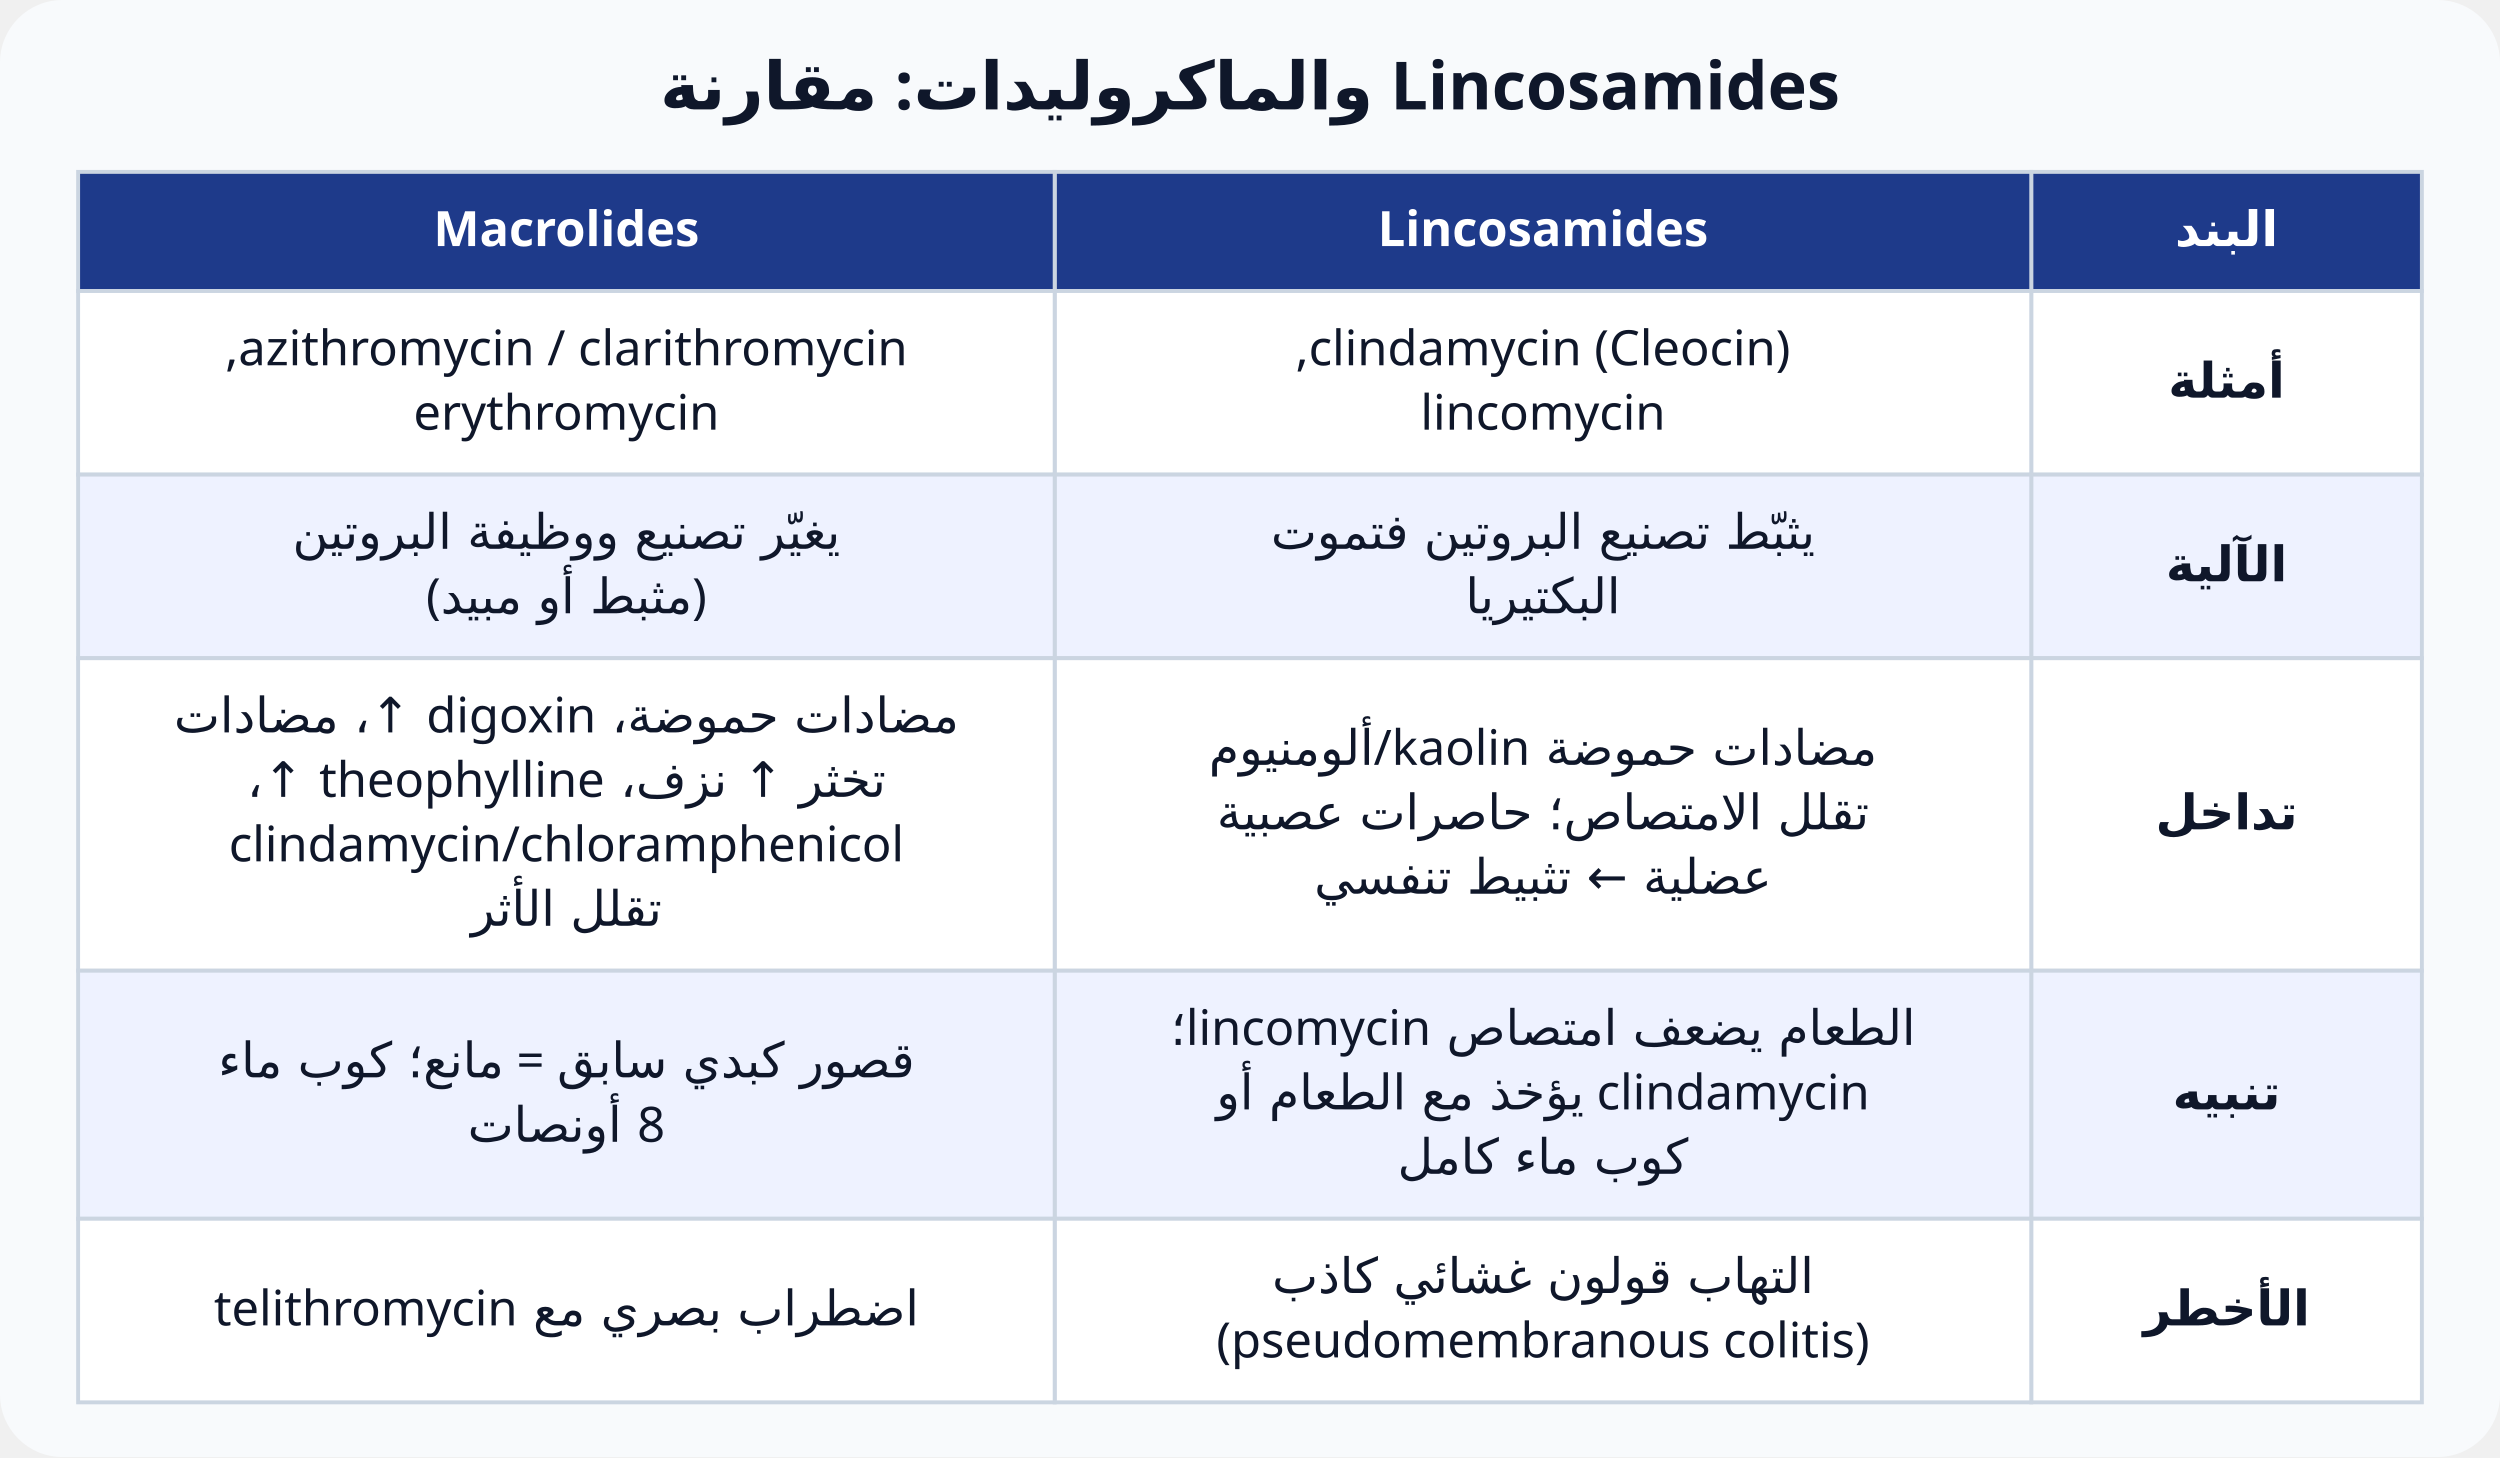
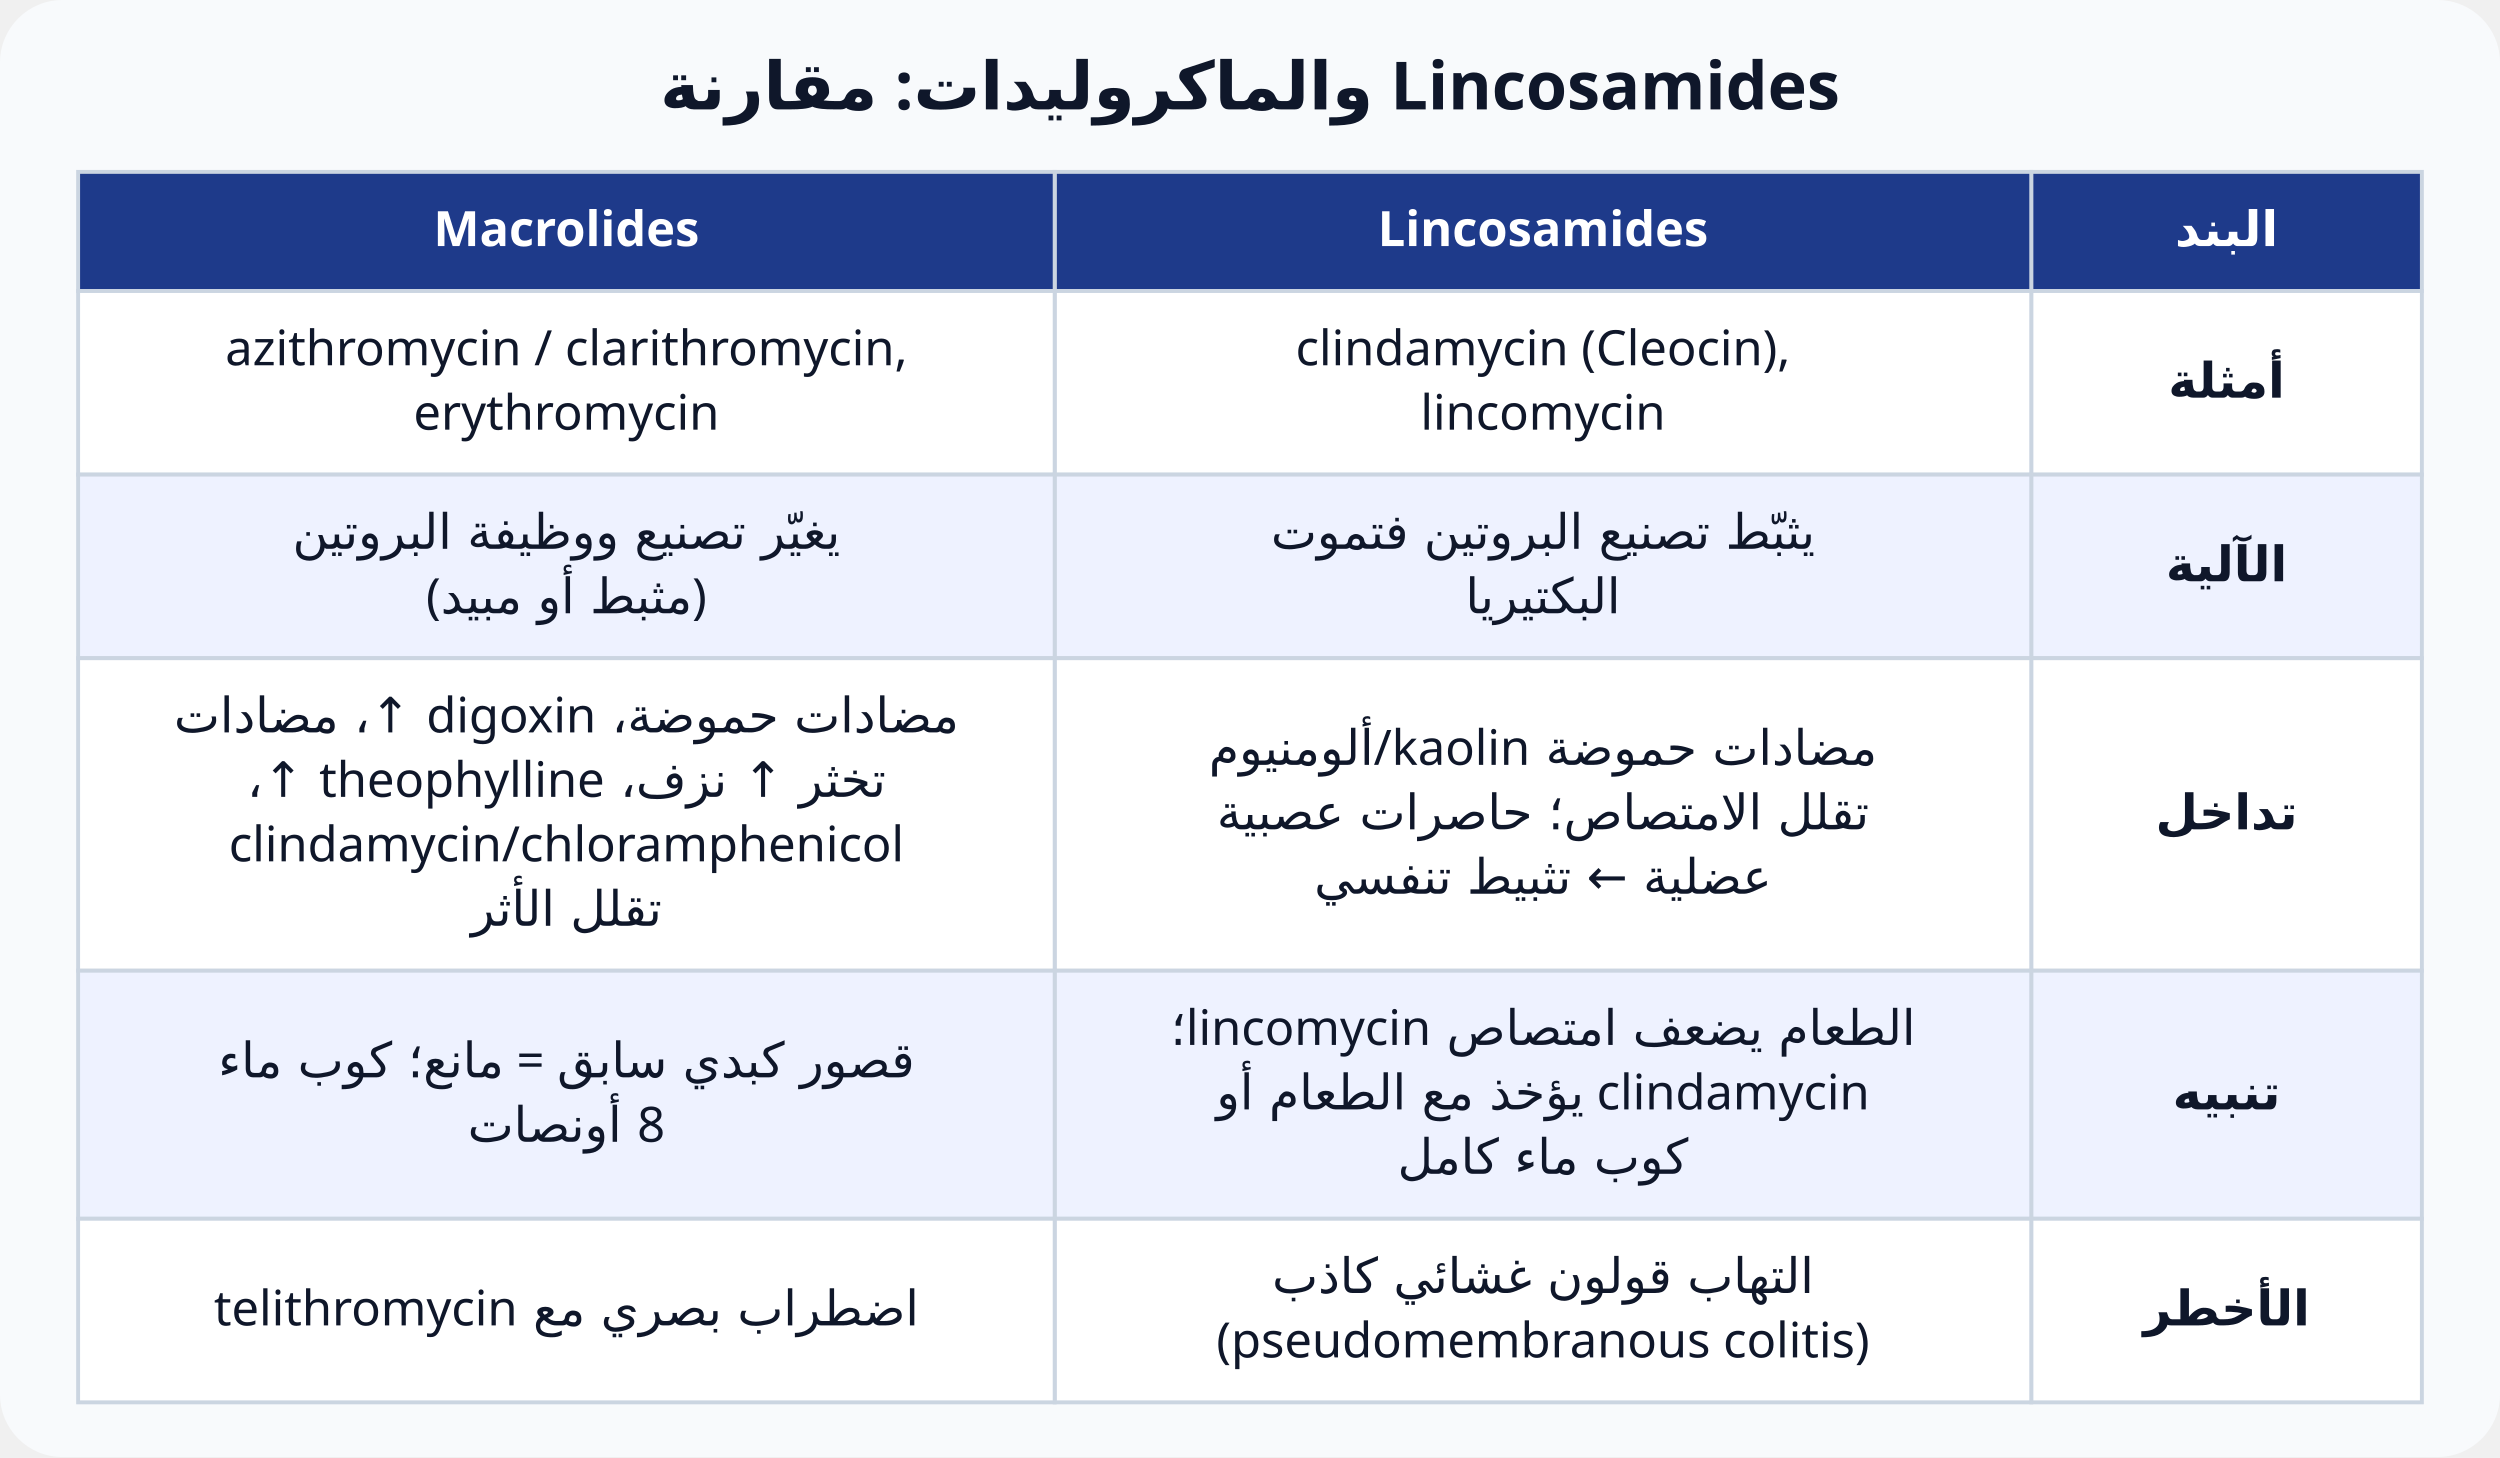
<svg xmlns="http://www.w3.org/2000/svg" viewBox="0 0 640 373" font-family="Cairo, Tahoma, sans-serif" direction="rtl">
  <rect width="640" height="373" rx="16" fill="#f8fafc" />
  <text x="320" y="28" text-anchor="middle" font-size="17" font-weight="800" fill="#0f172a">Lincosamides والماكروليدات: مقارنة</text>
  <rect x="520.0" y="44" width="100.0" height="30.5" fill="#1e3a8a" stroke="#cbd5e1" />
  <text x="570.0" y="63.0" text-anchor="middle" font-size="12.5" font-weight="700" fill="#fff">البند</text>
  <rect x="270.0" y="44" width="250.0" height="30.5" fill="#1e3a8a" stroke="#cbd5e1" />
-   <text x="395.0" y="63.0" text-anchor="middle" font-size="12.5" font-weight="700" fill="#fff">Lincosamides</text>
+   <text direction="ltr" x="395.0" y="63.0" text-anchor="middle" font-size="12.5" font-weight="700" fill="#fff">Lincosamides</text>
  <rect x="20.0" y="44" width="250.0" height="30.5" fill="#1e3a8a" stroke="#cbd5e1" />
-   <text x="145.0" y="63.0" text-anchor="middle" font-size="12.5" font-weight="700" fill="#fff">Macrolides</text>
+   <text direction="ltr" x="145.0" y="63.0" text-anchor="middle" font-size="12.5" font-weight="700" fill="#fff">Macrolides</text>
  <rect x="520.0" y="74.5" width="100.0" height="47.0" fill="#fff" stroke="#cbd5e1" />
  <text x="570.0" y="101.8" text-anchor="middle" font-size="12.5" font-weight="700" fill="#0f172a">أمثلة</text>
  <rect x="270.0" y="74.5" width="250.0" height="47.0" fill="#fff" stroke="#cbd5e1" />
-   <text x="395.0" y="93.5" text-anchor="middle" font-size="12.5" font-weight="500" fill="#0f172a">clindamycin (Cleocin),</text>
-   <text x="395.0" y="110.0" text-anchor="middle" font-size="12.5" font-weight="500" fill="#0f172a">lincomycin</text>
+   <text direction="ltr" x="395.0" y="93.5" text-anchor="middle" font-size="12.5" font-weight="500" fill="#0f172a">clindamycin (Cleocin),</text>
+   <text direction="ltr" x="395.0" y="110.0" text-anchor="middle" font-size="12.5" font-weight="500" fill="#0f172a">lincomycin</text>
  <rect x="20.0" y="74.5" width="250.0" height="47.0" fill="#fff" stroke="#cbd5e1" />
-   <text x="145.0" y="93.5" text-anchor="middle" font-size="12.5" font-weight="500" fill="#0f172a">azithromycin / clarithromycin,</text>
-   <text x="145.0" y="110.0" text-anchor="middle" font-size="12.5" font-weight="500" fill="#0f172a">erythromycin</text>
+   <text direction="ltr" x="145.0" y="93.5" text-anchor="middle" font-size="12.5" font-weight="500" fill="#0f172a">azithromycin / clarithromycin,</text>
+   <text direction="ltr" x="145.0" y="110.0" text-anchor="middle" font-size="12.5" font-weight="500" fill="#0f172a">erythromycin</text>
  <rect x="520.0" y="121.5" width="100.0" height="47.0" fill="#eef2ff" stroke="#cbd5e1" />
  <text x="570.0" y="148.8" text-anchor="middle" font-size="12.5" font-weight="700" fill="#0f172a">الآلية</text>
  <rect x="270.0" y="121.5" width="250.0" height="47.0" fill="#eef2ff" stroke="#cbd5e1" />
  <text x="395.0" y="140.5" text-anchor="middle" font-size="12.5" font-weight="500" fill="#0f172a">يثبّط تصنيع البروتين فتموت</text>
  <text x="395.0" y="157.0" text-anchor="middle" font-size="12.5" font-weight="500" fill="#0f172a">البكتيريا</text>
  <rect x="20.0" y="121.5" width="250.0" height="47.0" fill="#eef2ff" stroke="#cbd5e1" />
  <text x="145.0" y="140.5" text-anchor="middle" font-size="12.5" font-weight="500" fill="#0f172a">يغيّر تصنيع ووظيفة البروتين</text>
  <text x="145.0" y="157.0" text-anchor="middle" font-size="12.5" font-weight="500" fill="#0f172a">(مثبط أو مبيد)</text>
  <rect x="520.0" y="168.5" width="100.0" height="80.0" fill="#fff" stroke="#cbd5e1" />
  <text x="570.0" y="212.3" text-anchor="middle" font-size="12.5" font-weight="700" fill="#0f172a">تداخل</text>
  <rect x="270.0" y="168.5" width="250.0" height="80.0" fill="#fff" stroke="#cbd5e1" />
  <text x="395.0" y="195.8" text-anchor="middle" font-size="12.5" font-weight="500" fill="#0f172a">مضادات حموضة kaolin/ألومنيوم</text>
  <text x="395.0" y="212.3" text-anchor="middle" font-size="12.5" font-weight="500" fill="#0f172a">تقلل الامتصاص؛ حاصرات عصبية</text>
  <text x="395.0" y="228.8" text-anchor="middle" font-size="12.5" font-weight="500" fill="#0f172a">عضلية ← تثبيط تنفسي</text>
  <rect x="20.0" y="168.5" width="250.0" height="80.0" fill="#fff" stroke="#cbd5e1" />
  <text x="145.0" y="187.5" text-anchor="middle" font-size="12.5" font-weight="500" fill="#0f172a">مضادات حموضة، digoxin ↑، مضادات</text>
  <text x="145.0" y="204.0" text-anchor="middle" font-size="12.5" font-weight="500" fill="#0f172a">تخثر ↑ نزف، theophylline ↑،</text>
-   <text x="145.0" y="220.5" text-anchor="middle" font-size="12.5" font-weight="500" fill="#0f172a">clindamycin/chloramphenicol</text>
+   <text direction="ltr" x="145.0" y="220.5" text-anchor="middle" font-size="12.5" font-weight="500" fill="#0f172a">clindamycin/chloramphenicol</text>
  <text x="145.0" y="237.0" text-anchor="middle" font-size="12.5" font-weight="500" fill="#0f172a">تقلل الأثر</text>
  <rect x="520.0" y="248.5" width="100.0" height="63.5" fill="#eef2ff" stroke="#cbd5e1" />
  <text x="570.0" y="284.0" text-anchor="middle" font-size="12.5" font-weight="700" fill="#0f172a">تنبيه</text>
  <rect x="270.0" y="248.5" width="250.0" height="63.5" fill="#eef2ff" stroke="#cbd5e1" />
  <text x="395.0" y="267.5" text-anchor="middle" font-size="12.5" font-weight="500" fill="#0f172a">الطعام يضعف امتصاص lincomycin؛</text>
  <text x="395.0" y="284.0" text-anchor="middle" font-size="12.5" font-weight="500" fill="#0f172a">clindamycin يؤخذ مع الطعام أو</text>
  <text x="395.0" y="300.5" text-anchor="middle" font-size="12.5" font-weight="500" fill="#0f172a">كوب ماء كامل</text>
  <rect x="20.0" y="248.5" width="250.0" height="63.5" fill="#eef2ff" stroke="#cbd5e1" />
  <text x="145.0" y="275.8" text-anchor="middle" font-size="12.5" font-weight="500" fill="#0f172a">قصور كبدي سابق = مانع؛ كوب ماء</text>
  <text x="145.0" y="292.3" text-anchor="middle" font-size="12.5" font-weight="500" fill="#0f172a">8 أونصات</text>
  <rect x="520.0" y="312" width="100.0" height="47.0" fill="#fff" stroke="#cbd5e1" />
  <text x="570.0" y="339.3" text-anchor="middle" font-size="12.5" font-weight="700" fill="#0f172a">الأخطر</text>
  <rect x="270.0" y="312" width="250.0" height="47.0" fill="#fff" stroke="#cbd5e1" />
  <text x="395.0" y="331.0" text-anchor="middle" font-size="12.5" font-weight="500" fill="#0f172a">التهاب قولون غشائي كاذب</text>
-   <text x="395.0" y="347.5" text-anchor="middle" font-size="12.5" font-weight="500" fill="#0f172a">(pseudomembranous colitis)</text>
+   <text direction="ltr" x="395.0" y="347.5" text-anchor="middle" font-size="12.5" font-weight="500" fill="#0f172a">(pseudomembranous colitis)</text>
  <rect x="20.0" y="312" width="250.0" height="47.0" fill="#fff" stroke="#cbd5e1" />
  <text x="145.0" y="339.3" text-anchor="middle" font-size="12.5" font-weight="500" fill="#0f172a">اضطراب بصري مع telithromycin</text>
</svg>
